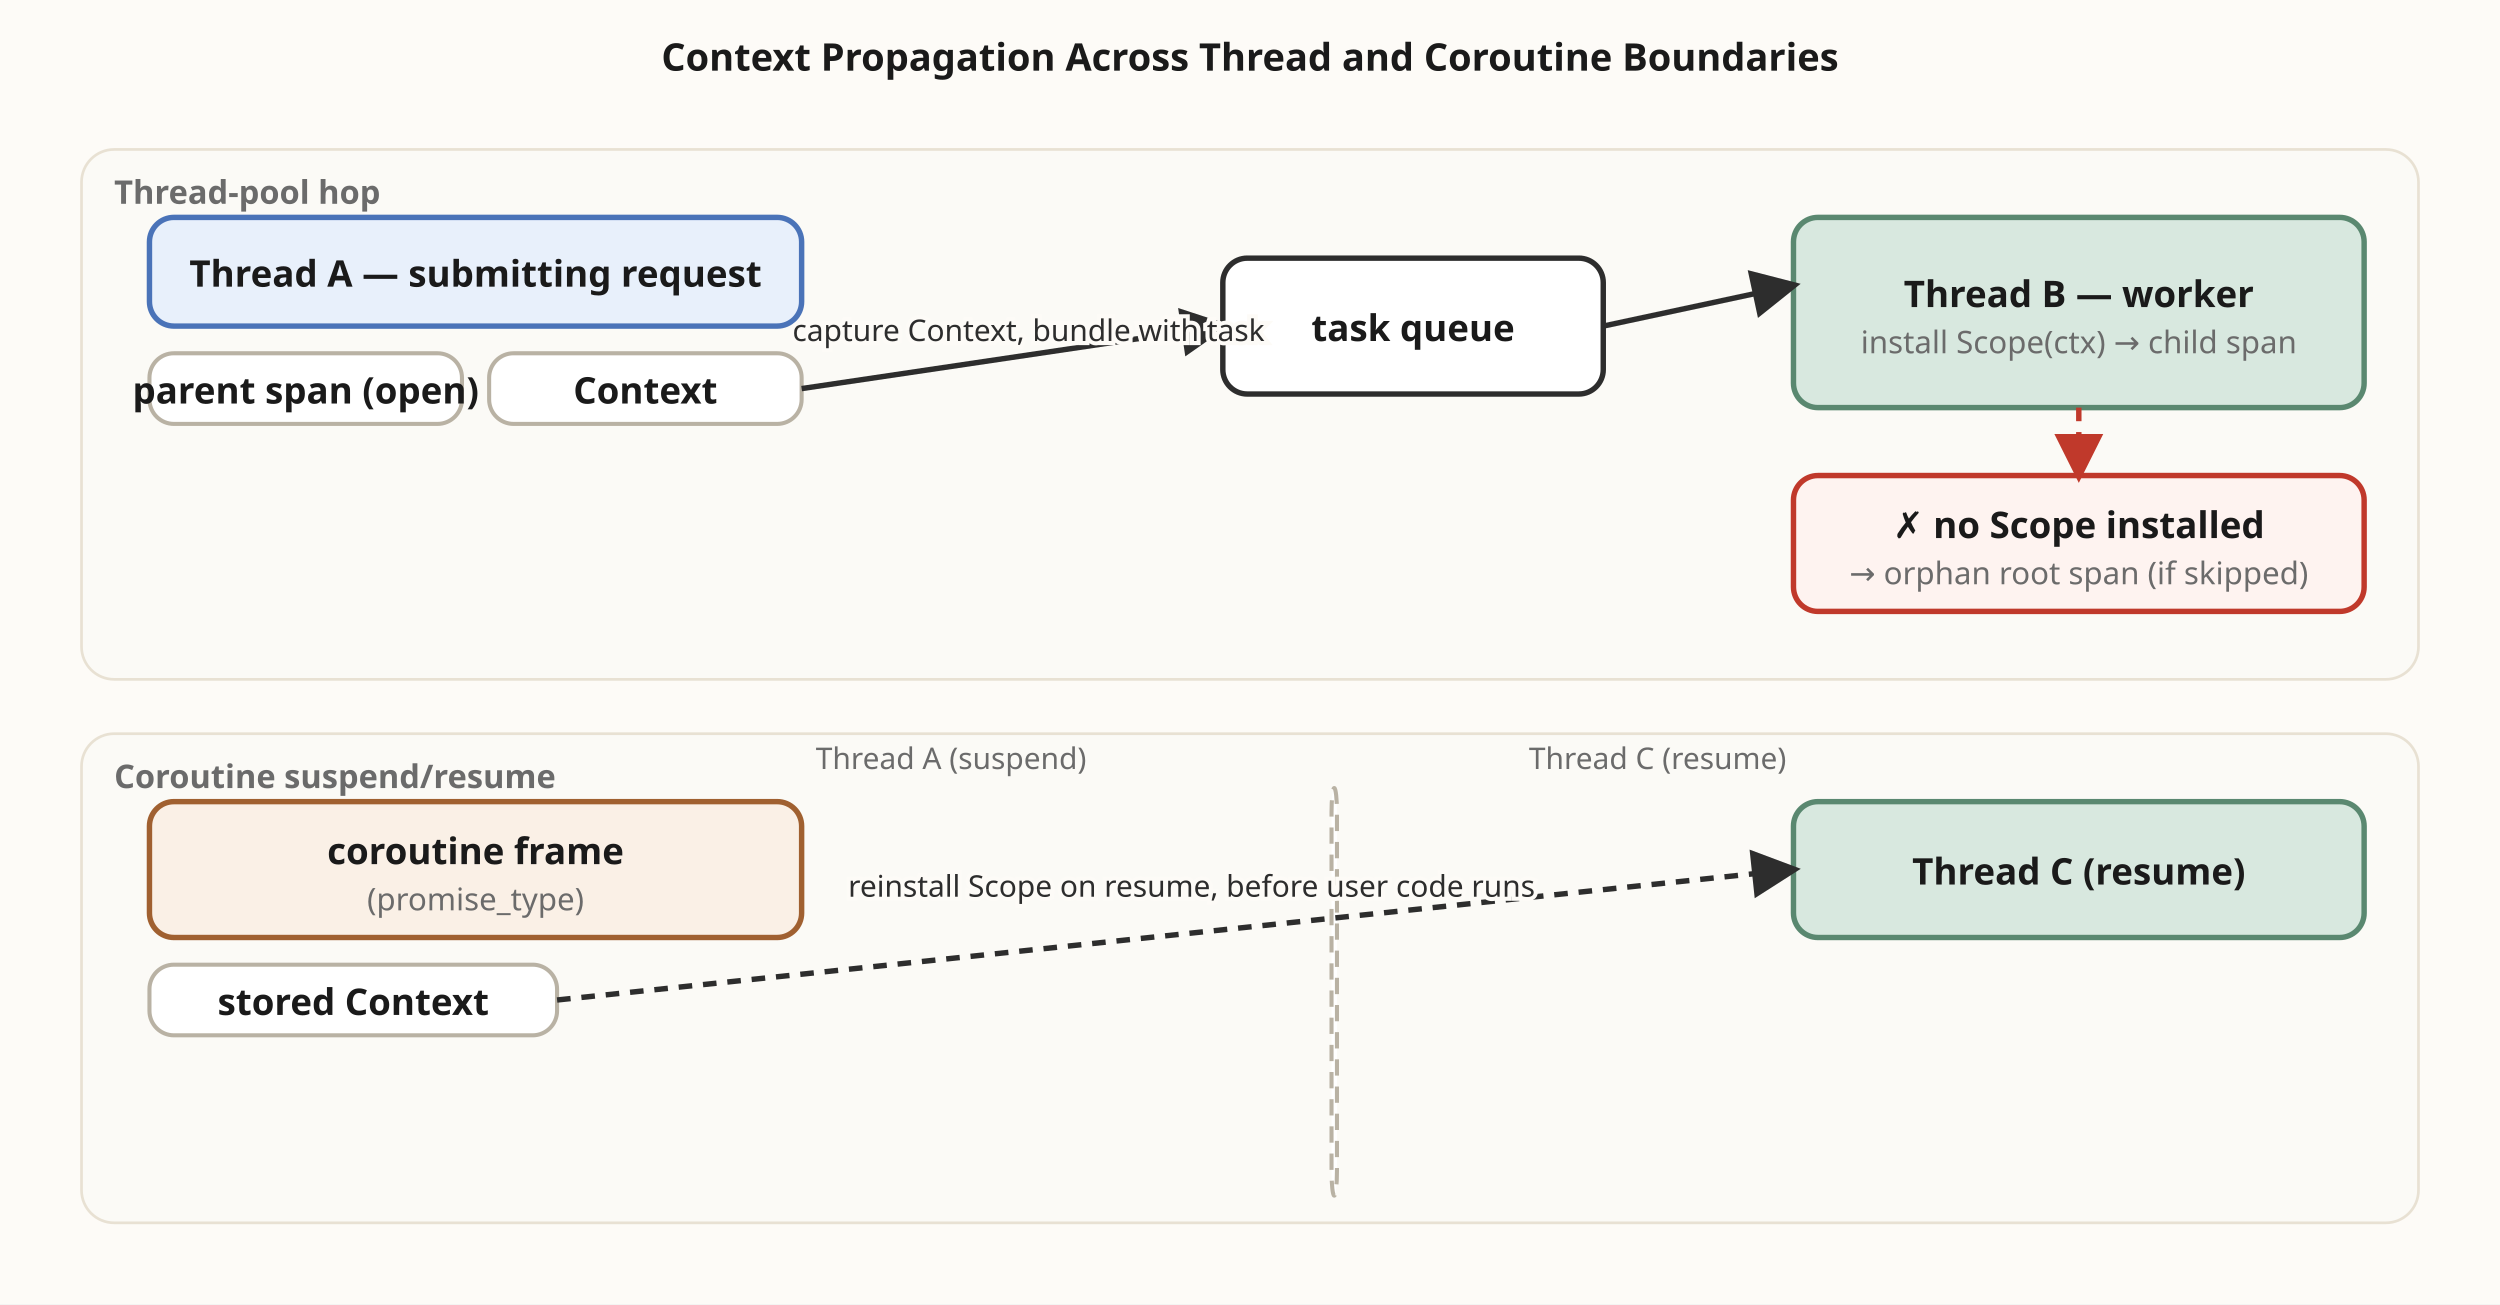
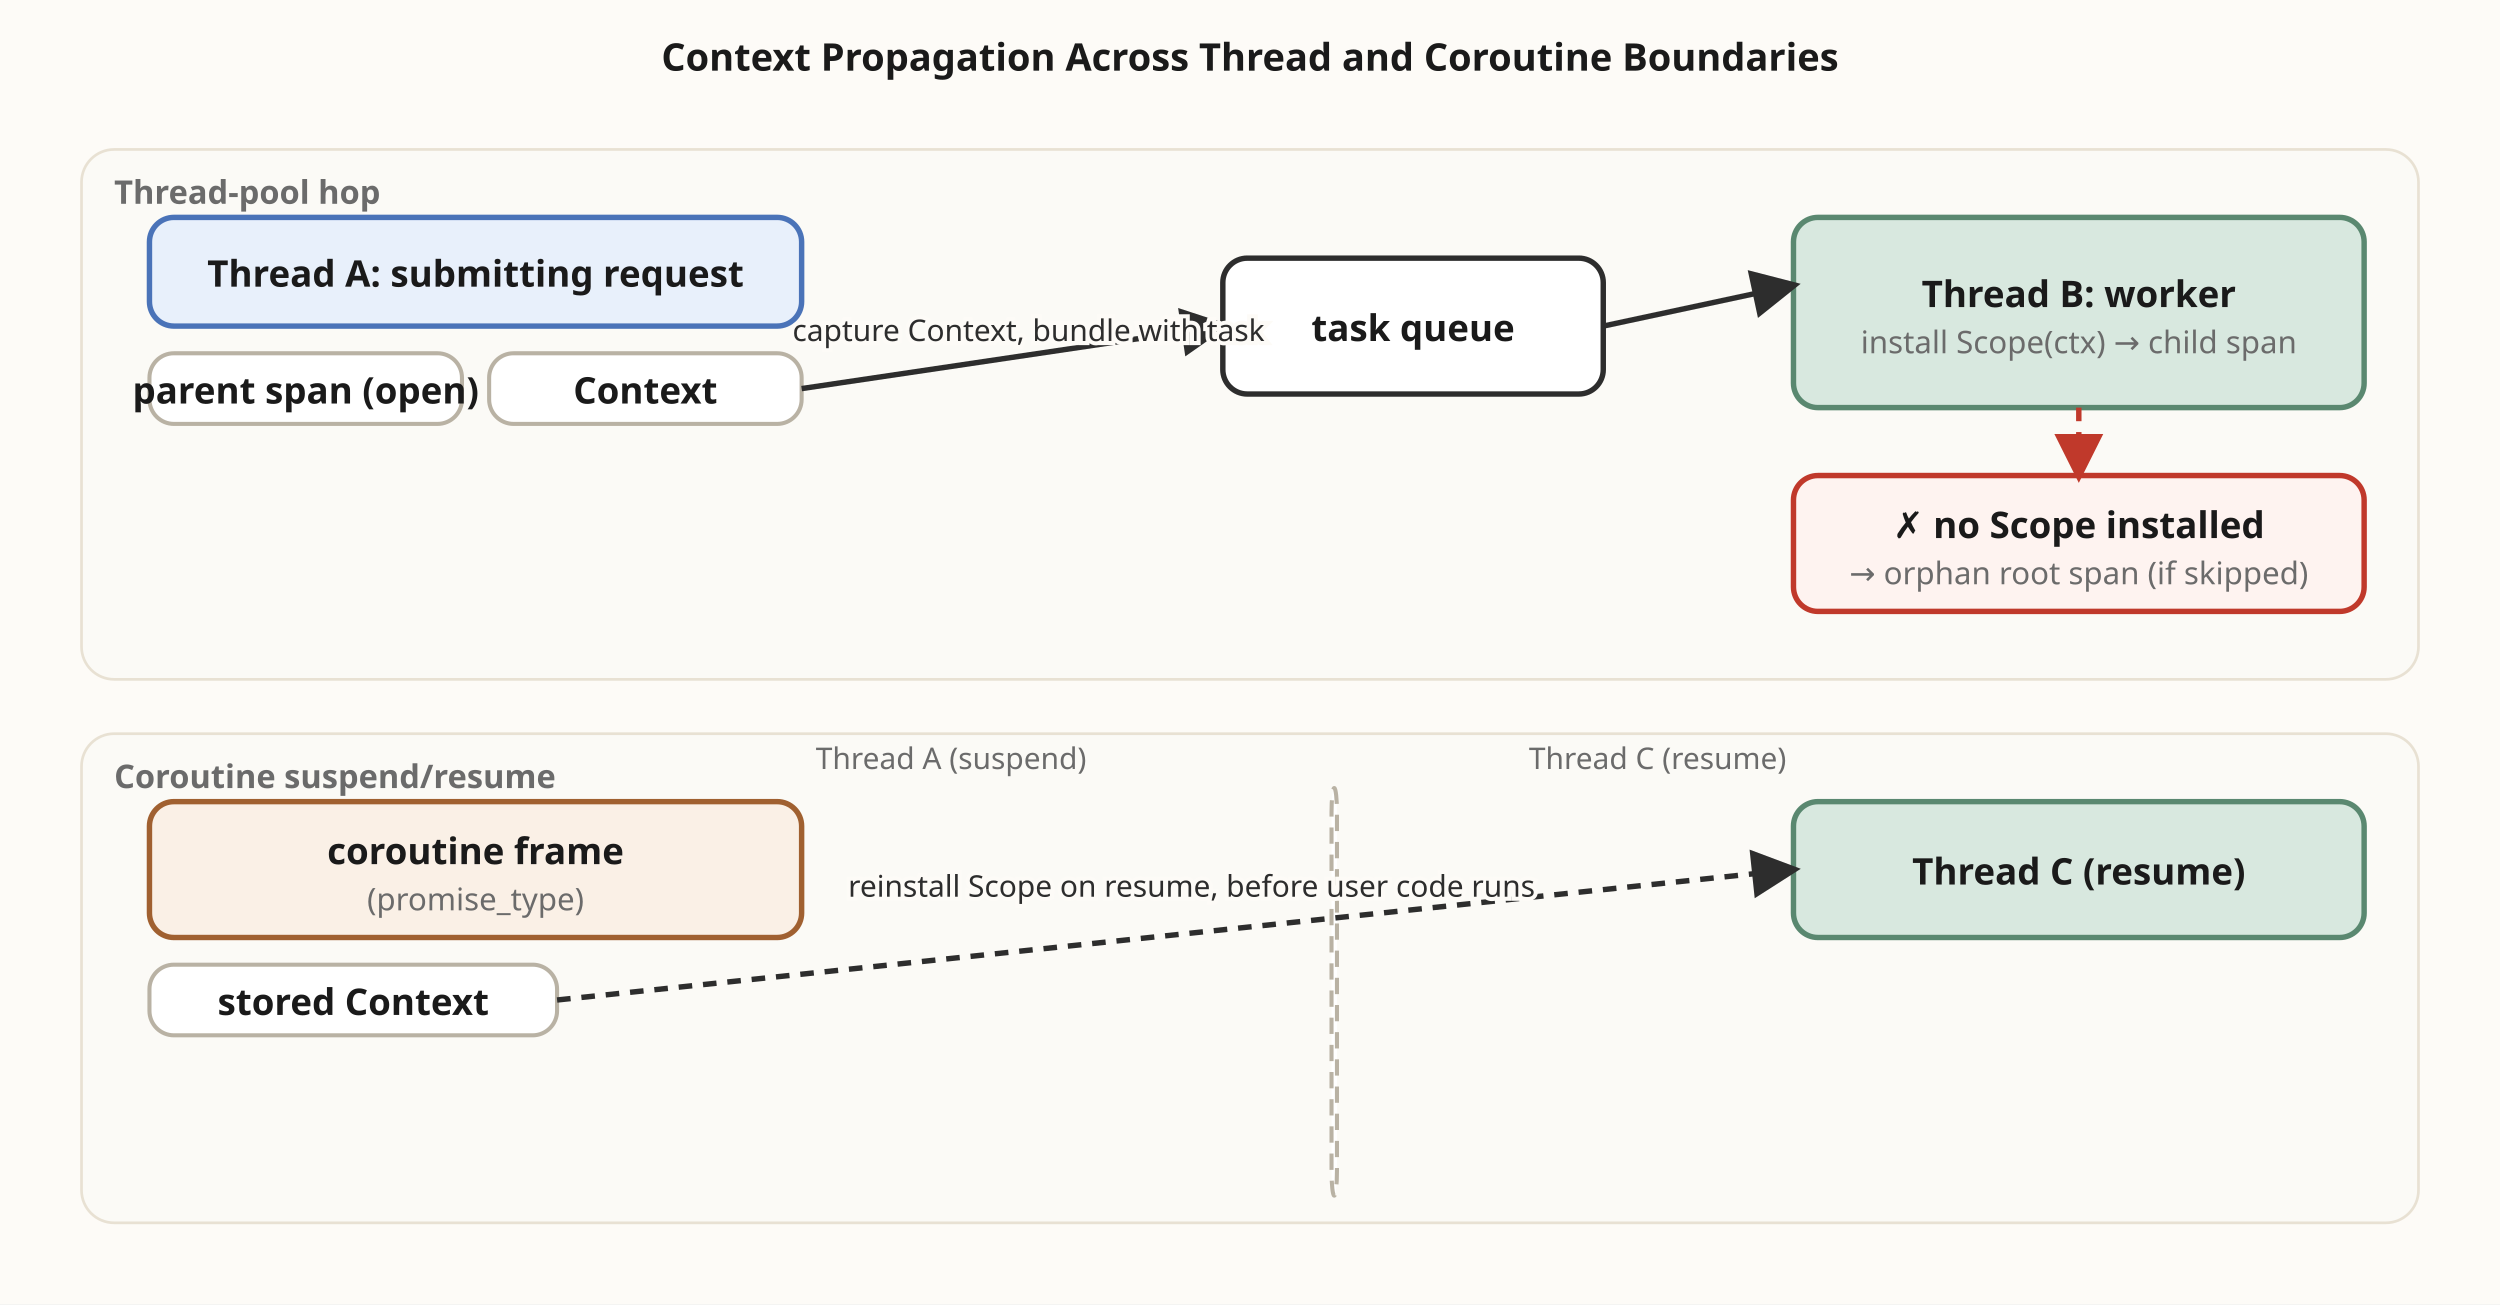
<svg xmlns="http://www.w3.org/2000/svg" viewBox="0 0 920 480" font-family="'Red Hat Text', system-ui, sans-serif" role="img">
  <rect x="0" y="0" width="920" height="480" fill="#fdfbf7" />
  <defs>
    <marker id="a" viewBox="0 0 10 10" refX="8.5" refY="5" markerWidth="9" markerHeight="9" orient="auto-start-reverse">
      <path d="M0,0 L10,5 L0,10 z" fill="#2d2d2d" />
    </marker>
    <marker id="am" viewBox="0 0 10 10" refX="8.5" refY="5" markerWidth="9" markerHeight="9" orient="auto-start-reverse">
      <path d="M0,0 L10,5 L0,10 z" fill="#c0392b" />
    </marker>
  </defs>
  <rect x="30" y="55" width="860" height="195" rx="12" fill="#fbfaf6" stroke="#e8e1d3" />
  <text x="42" y="75" font-size="12" font-weight="700" fill="#6b6b6b">Thread-pool hop</text>
  <rect x="30" y="270" width="860" height="180" rx="12" fill="#fbfaf6" stroke="#e8e1d3" />
  <text x="42" y="290" font-size="12" font-weight="700" fill="#6b6b6b">Coroutine suspend/resume</text>
  <rect x="55" y="80" width="240" height="40" rx="9" fill="#e8f0fb" stroke="#4a73b8" stroke-width="2" />
-   <text x="175.0" y="105.5" font-size="13.5" font-weight="700" fill="#1a1a1a" text-anchor="middle">Thread A — submitting request</text>
+   <text x="175.0" y="105.5" font-size="13.5" font-weight="700" fill="#1a1a1a" text-anchor="middle">Thread A: submitting request</text>
  <rect x="55" y="130" width="115" height="26" rx="9" fill="#ffffff" stroke="#b9b2a4" stroke-width="1.5" />
  <text x="112.5" y="148.5" font-size="13.5" font-weight="700" fill="#1a1a1a" text-anchor="middle">parent span (open)</text>
  <rect x="180" y="130" width="115" height="26" rx="9" fill="#ffffff" stroke="#b9b2a4" stroke-width="1.5" />
  <text x="237.5" y="148.5" font-size="13.5" font-weight="700" fill="#1a1a1a" text-anchor="middle">Context</text>
  <rect x="450" y="95" width="140" height="50" rx="9" fill="#ffffff" stroke="#2d2d2d" stroke-width="2" />
  <text x="520.0" y="125.5" font-size="13.5" font-weight="700" fill="#1a1a1a" text-anchor="middle">task queue</text>
  <rect x="660" y="80" width="210" height="70" rx="9" fill="#d8e8df" stroke="#5a8870" stroke-width="2" />
-   <text x="765.0" y="113.0" font-size="13.5" font-weight="700" fill="#1a1a1a" text-anchor="middle">Thread B — worker</text>
+   <text x="765.0" y="113.0" font-size="13.5" font-weight="700" fill="#1a1a1a" text-anchor="middle">Thread B: worker</text>
  <text x="765.0" y="130.0" font-size="11.5" fill="#6b6b6b" text-anchor="middle">install Scope(ctx) → child span</text>
  <rect x="660" y="175" width="210" height="50" rx="9" fill="#fef3f0" stroke="#c0392b" stroke-width="2" />
  <text x="765.0" y="198.0" font-size="13.5" font-weight="700" fill="#1a1a1a" text-anchor="middle">✗ no Scope installed</text>
  <text x="765.0" y="215.0" font-size="11.5" fill="#6b6b6b" text-anchor="middle">→ orphan root span (if skipped)</text>
  <rect x="55" y="295" width="240" height="50" rx="9" fill="#faf0e6" stroke="#a06030" stroke-width="2" />
  <text x="175.0" y="318.0" font-size="13.5" font-weight="700" fill="#1a1a1a" text-anchor="middle">coroutine frame</text>
  <text x="175.0" y="335.0" font-size="11.5" fill="#6b6b6b" text-anchor="middle">(promise_type)</text>
  <rect x="55" y="355" width="150" height="26" rx="9" fill="#ffffff" stroke="#b9b2a4" stroke-width="1.5" />
  <text x="130.0" y="373.5" font-size="13.5" font-weight="700" fill="#1a1a1a" text-anchor="middle">stored Context</text>
  <rect x="490" y="290" width="2" height="150" rx="9" fill="#ffffff" stroke="#b9b2a4" stroke-width="1.5" stroke-dasharray="6 4" />
  <text x="491.0" y="370.5" font-size="13.5" font-weight="700" fill="#1a1a1a" text-anchor="middle" />
  <rect x="660" y="295" width="210" height="50" rx="9" fill="#d8e8df" stroke="#5a8870" stroke-width="2" />
  <text x="765.0" y="325.5" font-size="13.5" font-weight="700" fill="#1a1a1a" text-anchor="middle">Thread C (resume)</text>
  <path d="M295,143 L450,120" fill="none" stroke="#2d2d2d" stroke-width="2" marker-end="url(#a)" />
  <text x="378.5" y="125.5" font-size="11" fill="#fdfbf7" stroke="#fdfbf7" stroke-width="3" paint-order="stroke" text-anchor="middle">capture Context, bundle with task</text>
  <text x="378.5" y="125.5" font-size="11" fill="#2d2d2d" text-anchor="middle">capture Context, bundle with task</text>
  <path d="M590,120 L660,105" fill="none" stroke="#2d2d2d" stroke-width="2" marker-end="url(#a)" />
  <path d="M765,150 L765,175" fill="none" stroke="#c0392b" stroke-width="2" stroke-dasharray="5 4" marker-end="url(#am)" />
  <path d="M205,368 L660,320" fill="none" stroke="#2d2d2d" stroke-width="2" stroke-dasharray="5 4" marker-end="url(#a)" />
  <text x="438.5" y="330.0" font-size="11" fill="#fdfbf7" stroke="#fdfbf7" stroke-width="3" paint-order="stroke" text-anchor="middle">reinstall Scope on resume, before user code runs</text>
  <text x="438.5" y="330.0" font-size="11" fill="#2d2d2d" text-anchor="middle">reinstall Scope on resume, before user code runs</text>
  <text x="460" y="26" font-size="14" fill="#1a1a1a" text-anchor="middle" font-weight="700">Context Propagation Across Thread and Coroutine Boundaries</text>
  <text x="350" y="283" font-size="11" fill="#6b6b6b" text-anchor="middle">Thread A (suspend)</text>
  <text x="610" y="283" font-size="11" fill="#6b6b6b" text-anchor="middle">Thread C (resume)</text>
</svg>
